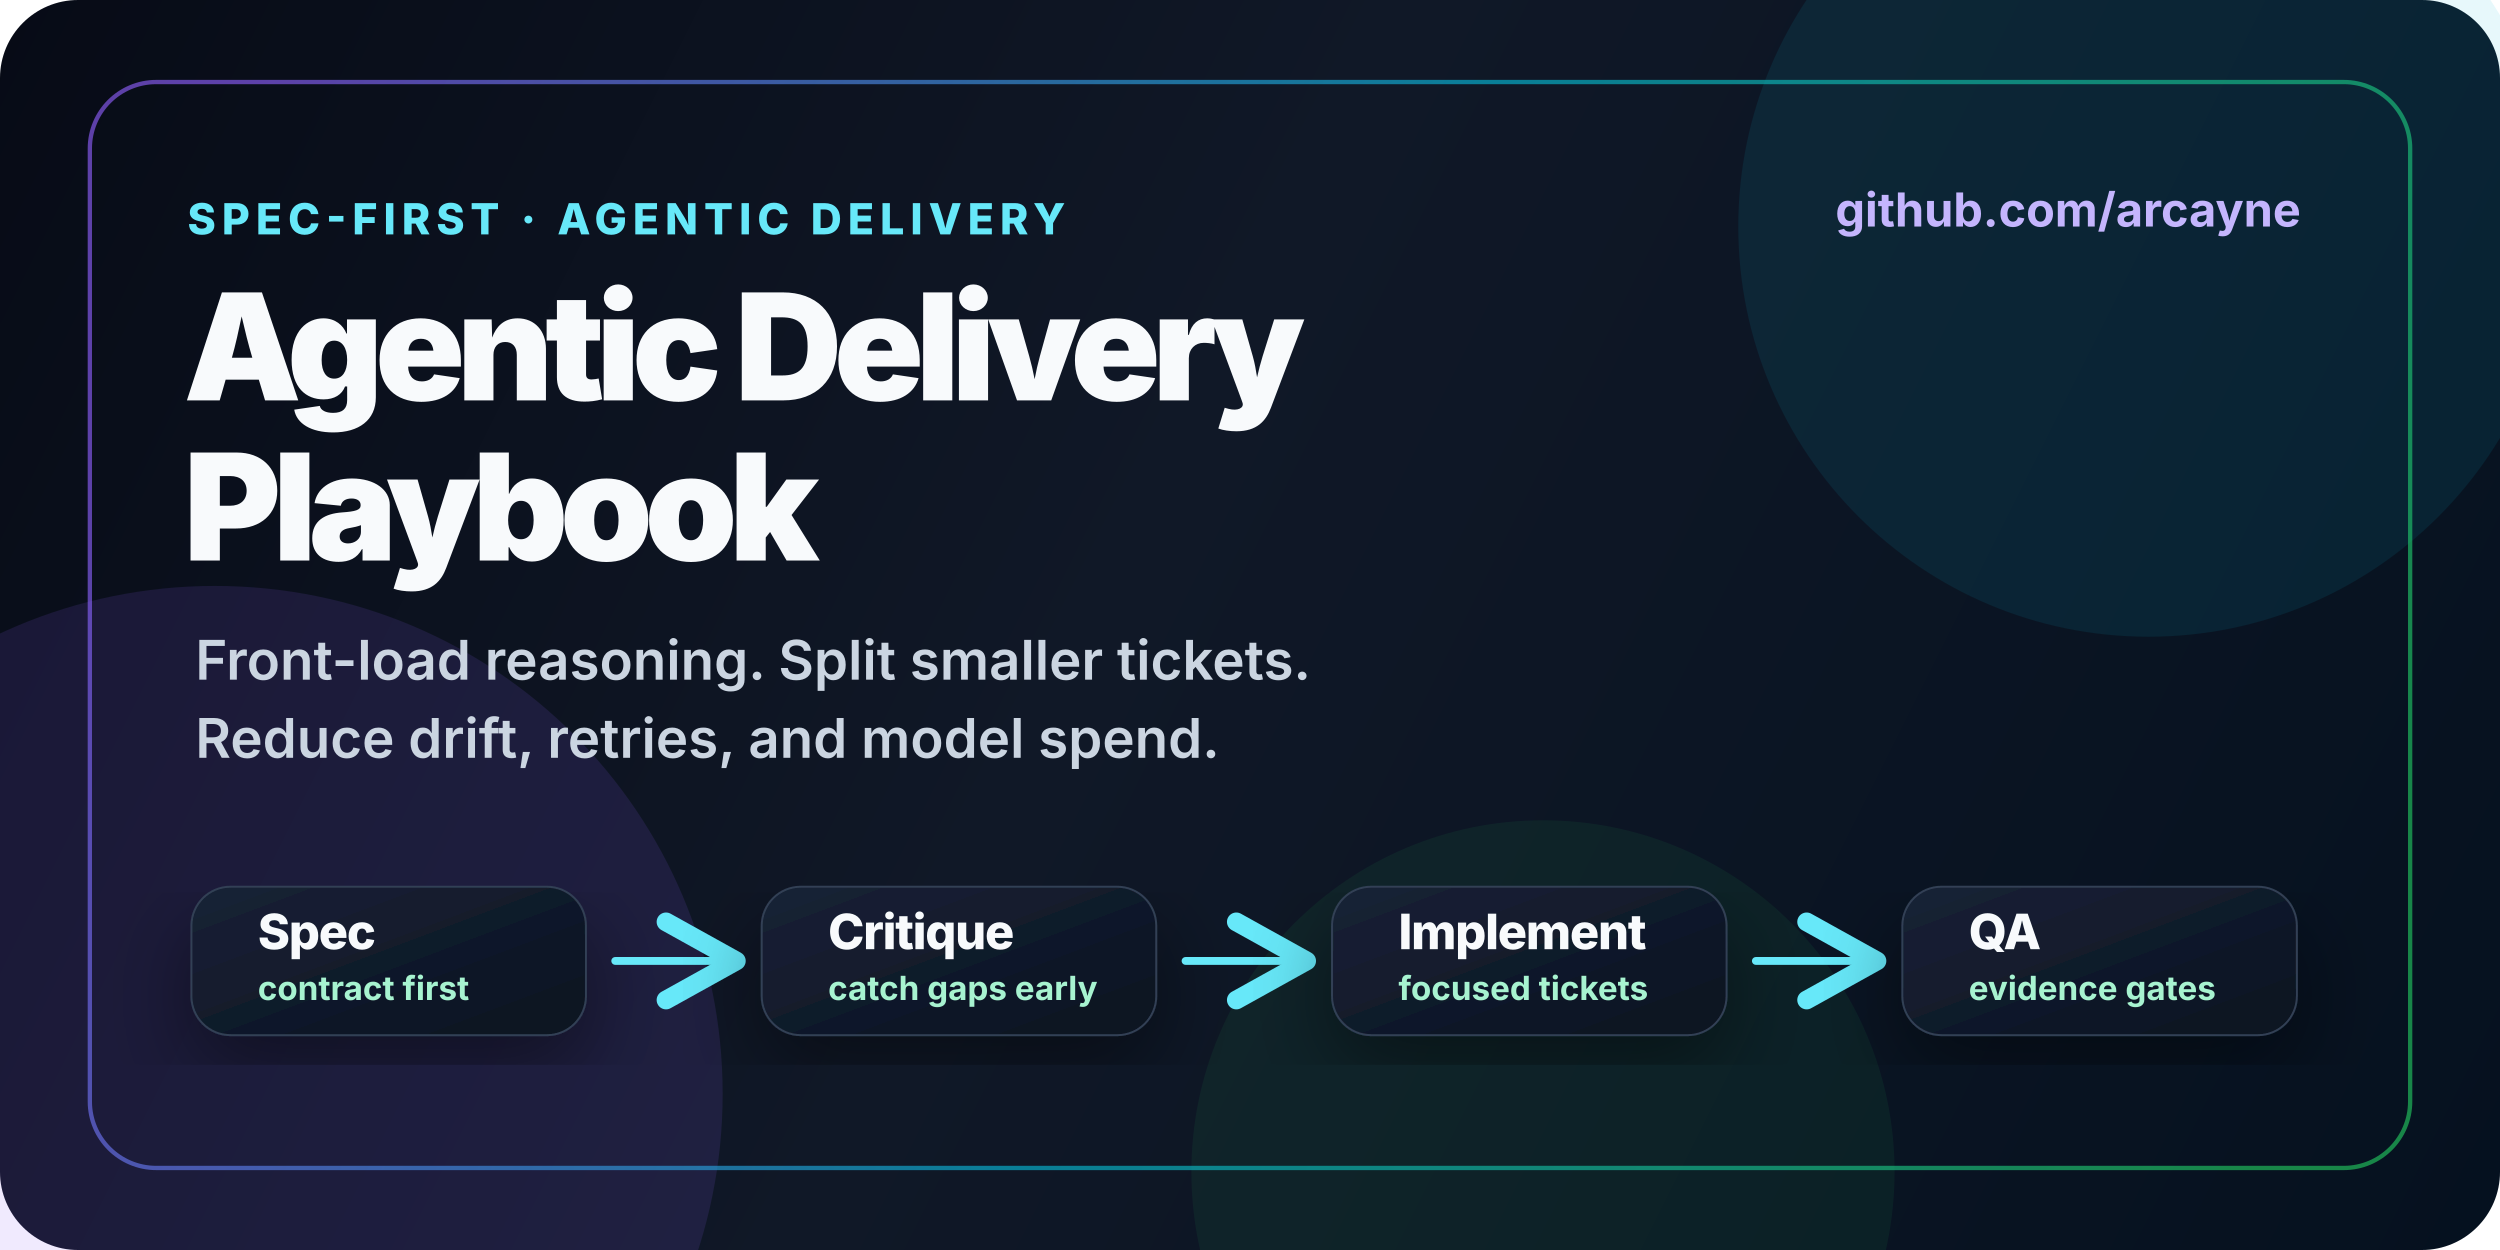
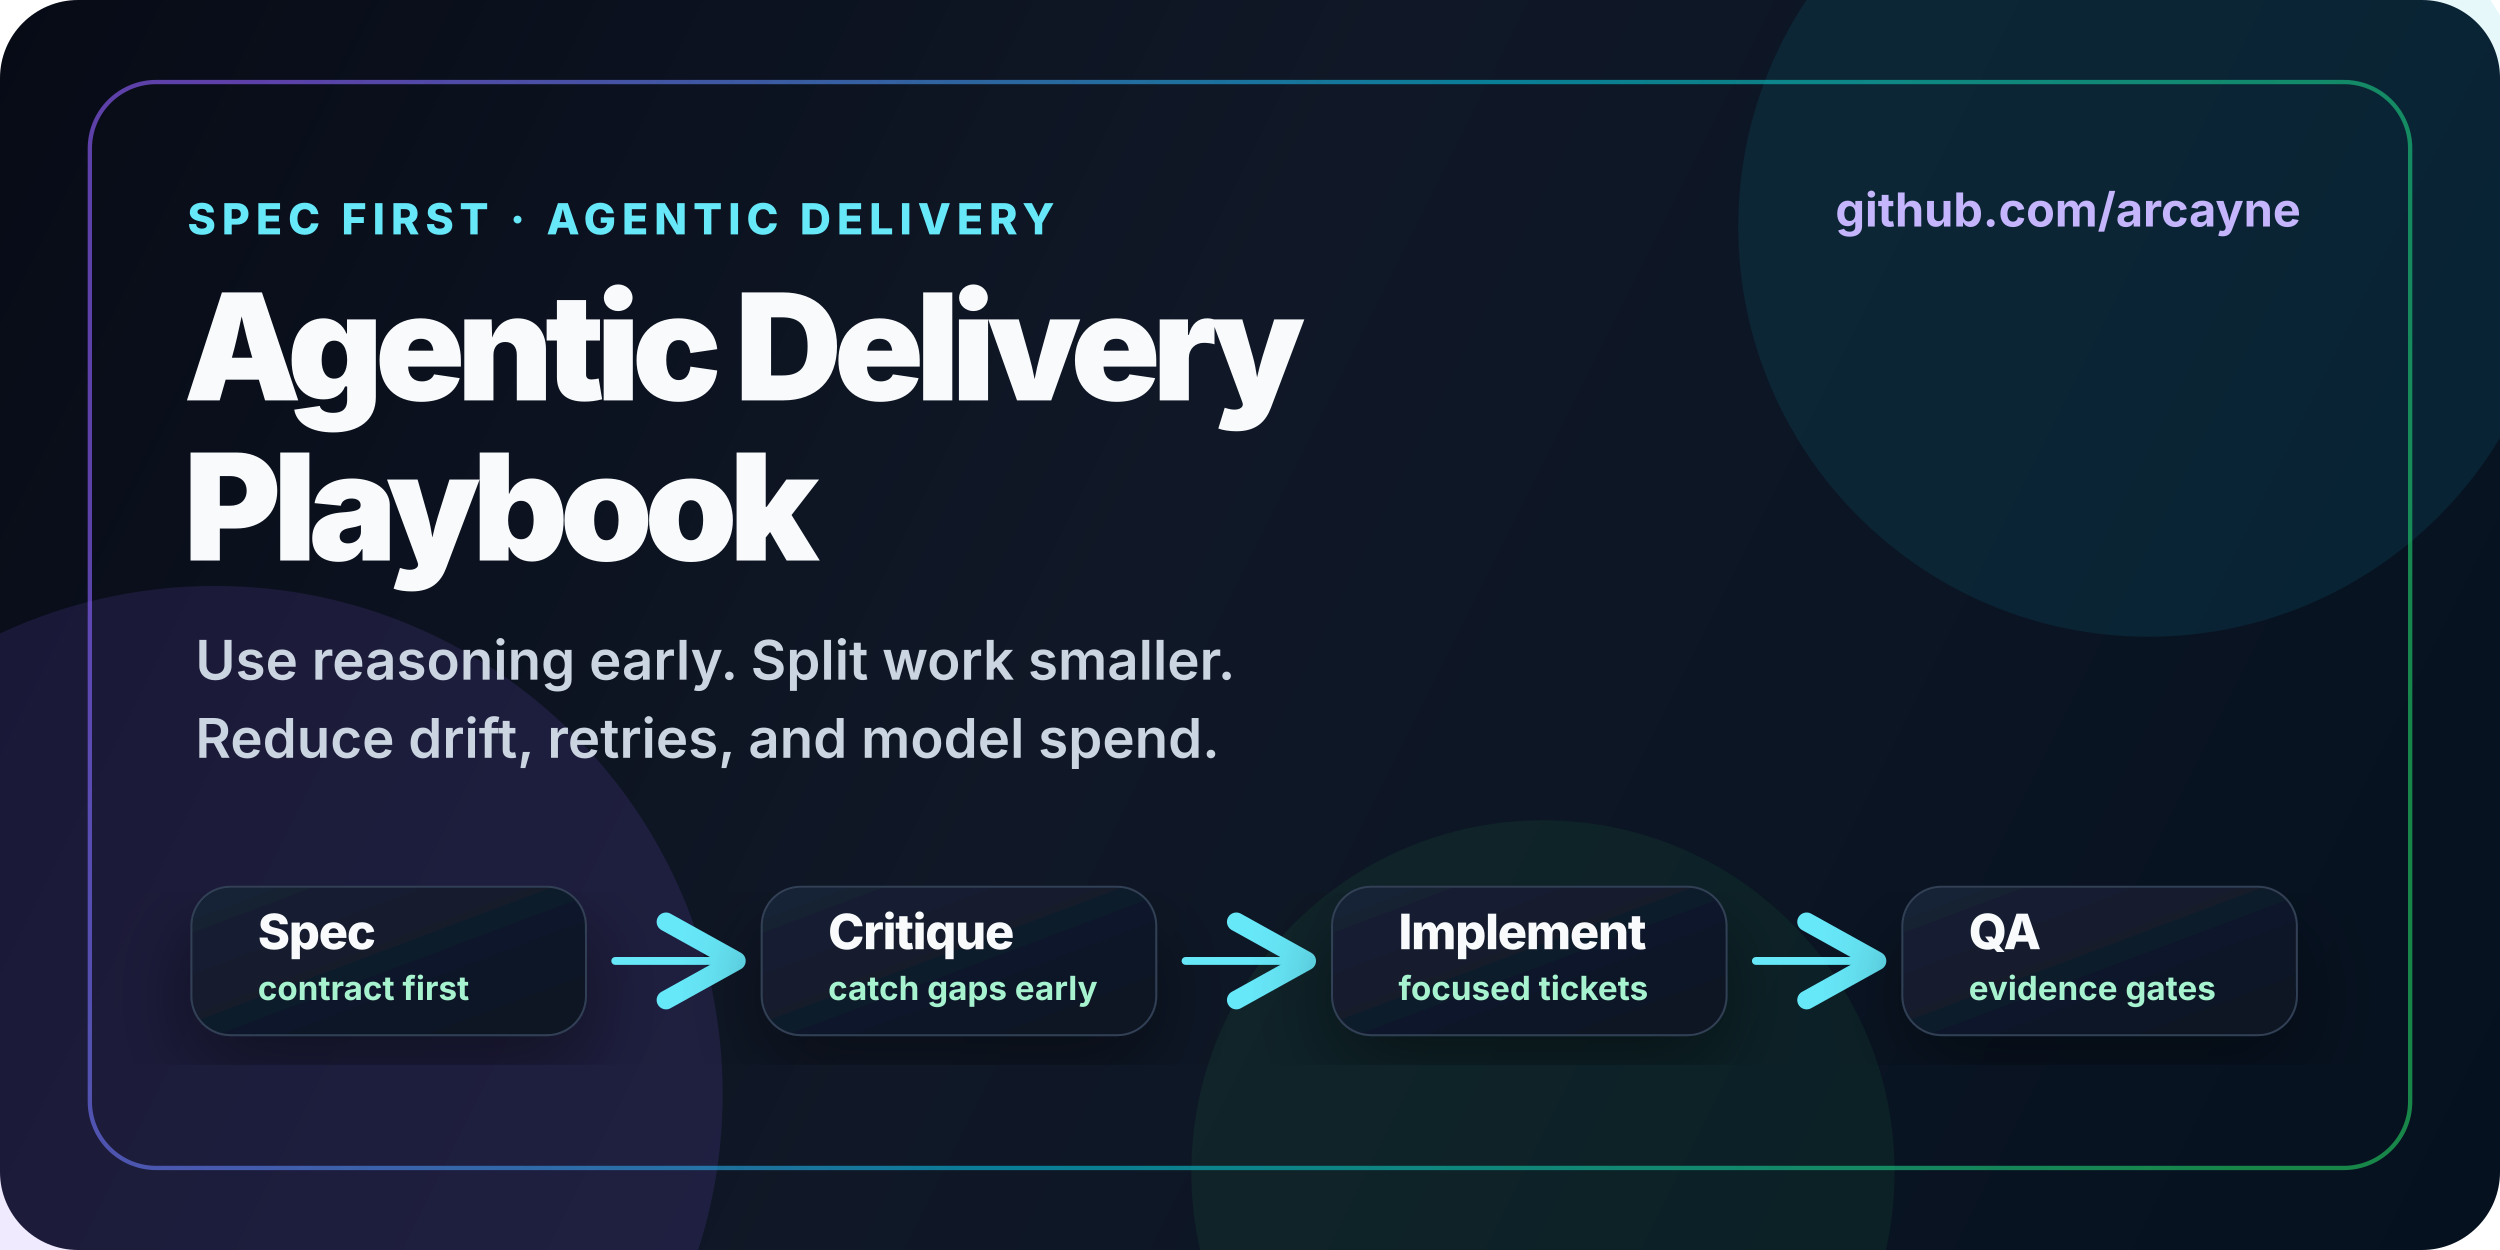
<svg xmlns="http://www.w3.org/2000/svg" width="1280" height="640" viewBox="0 0 1280 640" fill="none" role="img" aria-labelledby="title desc">
  <defs>
    <linearGradient id="bg" x1="0" y1="0" x2="1280" y2="640" gradientUnits="userSpaceOnUse">
      <stop stop-color="#070B16" />
      <stop offset="0.45" stop-color="#101827" />
      <stop offset="1" stop-color="#05111F" />
    </linearGradient>
    <linearGradient id="accent" x1="110" y1="96" x2="1170" y2="560" gradientUnits="userSpaceOnUse">
      <stop stop-color="#8B5CF6" />
      <stop offset="0.5" stop-color="#06B6D4" />
      <stop offset="1" stop-color="#22C55E" />
    </linearGradient>
    <linearGradient id="card" x1="0" y1="0" x2="1" y2="1">
      <stop stop-color="#172236" />
      <stop offset="1" stop-color="#0B1220" />
    </linearGradient>
    <filter id="shadow" x="-20%" y="-20%" width="140%" height="140%" color-interpolation-filters="sRGB">
      <feDropShadow dx="0" dy="18" stdDeviation="22" flood-color="#000" flood-opacity="0.42" />
    </filter>
    <marker id="arrow" markerWidth="14" markerHeight="14" refX="10" refY="7" orient="auto" markerUnits="strokeWidth">
      <path d="M2 2L11 7L2 12" stroke="#67E8F9" stroke-width="2.4" stroke-linecap="round" stroke-linejoin="round" />
    </marker>
    <style>
      .eyebrow { font: 800 22px ui-sans-serif, system-ui, -apple-system, BlinkMacSystemFont, "Segoe UI", sans-serif; fill: #67E8F9; letter-spacing: 0.14em; }
      .title { font: 900 76px ui-sans-serif, system-ui, -apple-system, BlinkMacSystemFont, "Segoe UI", sans-serif; fill: #F8FAFC; letter-spacing: -0.055em; }
      .subtitle { font: 600 28px ui-sans-serif, system-ui, -apple-system, BlinkMacSystemFont, "Segoe UI", sans-serif; fill: #CBD5E1; }
      .label { font: 800 25px ui-sans-serif, system-ui, -apple-system, BlinkMacSystemFont, "Segoe UI", sans-serif; fill: #F8FAFC; letter-spacing: -0.025em; }
      .small { font: 650 17px ui-sans-serif, system-ui, -apple-system, BlinkMacSystemFont, "Segoe UI", sans-serif; fill: #A7F3D0; }
      .footer { font: 700 24px ui-sans-serif, system-ui, -apple-system, BlinkMacSystemFont, "Segoe UI", sans-serif; fill: #C4B5FD; }
      .arrow { stroke: #67E8F9; stroke-width: 4; stroke-linecap: round; marker-end: url(#arrow); }
    </style>
  </defs>
  <rect width="1280" height="640" rx="40" fill="url(#bg)" />
  <circle cx="1100" cy="116" r="210" fill="#06B6D4" opacity="0.10" />
  <circle cx="110" cy="560" r="260" fill="#8B5CF6" opacity="0.13" />
  <circle cx="790" cy="600" r="180" fill="#22C55E" opacity="0.08" />
  <rect x="46" y="42" width="1188" height="556" rx="34" stroke="url(#accent)" stroke-width="2.2" opacity="0.65" />
-   <text x="96" y="120" class="eyebrow">SPEC-FIRST · AGENTIC DELIVERY</text>
+   <text x="96" y="120" class="eyebrow">SPEC FIRST · AGENTIC DELIVERY</text>
  <text x="94" y="205" class="title">Agentic Delivery</text>
  <text x="94" y="287" class="title">Playbook</text>
-   <text x="100" y="348" class="subtitle">Front-load reasoning. Split smaller tickets.</text>
+   <text x="100" y="348" class="subtitle">Use reasoning early. Split work smaller.</text>
  <text x="100" y="388" class="subtitle">Reduce drift, retries, and model spend.</text>
  <g filter="url(#shadow)">
    <rect x="98" y="454" width="202" height="76" rx="20" fill="url(#card)" stroke="#334155" />
    <text x="132" y="486" class="label">Spec</text>
    <text x="132" y="512" class="small">contract first</text>
  </g>
  <path class="arrow" d="M315 492H373" />
  <g filter="url(#shadow)">
    <rect x="390" y="454" width="202" height="76" rx="20" fill="url(#card)" stroke="#334155" />
    <text x="424" y="486" class="label">Critique</text>
    <text x="424" y="512" class="small">catch gaps early</text>
  </g>
  <path class="arrow" d="M607 492H665" />
  <g filter="url(#shadow)">
    <rect x="682" y="454" width="202" height="76" rx="20" fill="url(#card)" stroke="#334155" />
    <text x="716" y="486" class="label">Implement</text>
    <text x="716" y="512" class="small">focused tickets</text>
  </g>
  <path class="arrow" d="M899 492H957" />
  <g filter="url(#shadow)">
    <rect x="974" y="454" width="202" height="76" rx="20" fill="url(#card)" stroke="#334155" />
    <text x="1008" y="486" class="label">QA</text>
    <text x="1008" y="512" class="small">evidence gates</text>
  </g>
  <text x="1178" y="116" text-anchor="end" class="footer">github.com/arcayne</text>
</svg>
